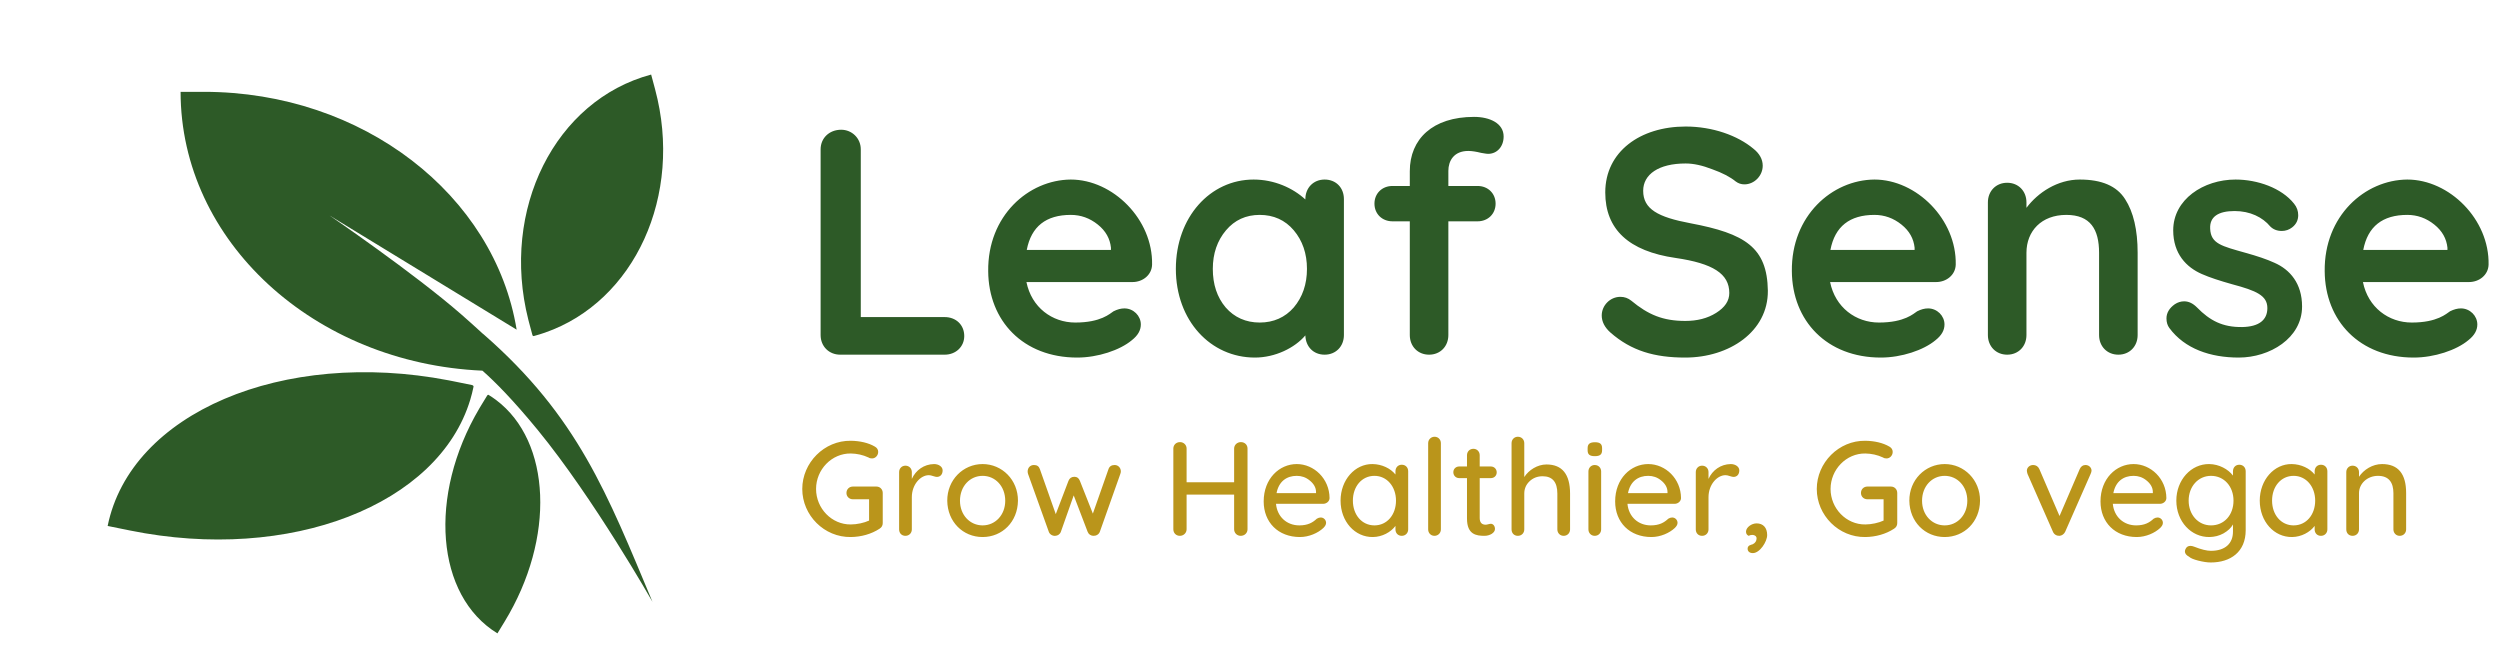
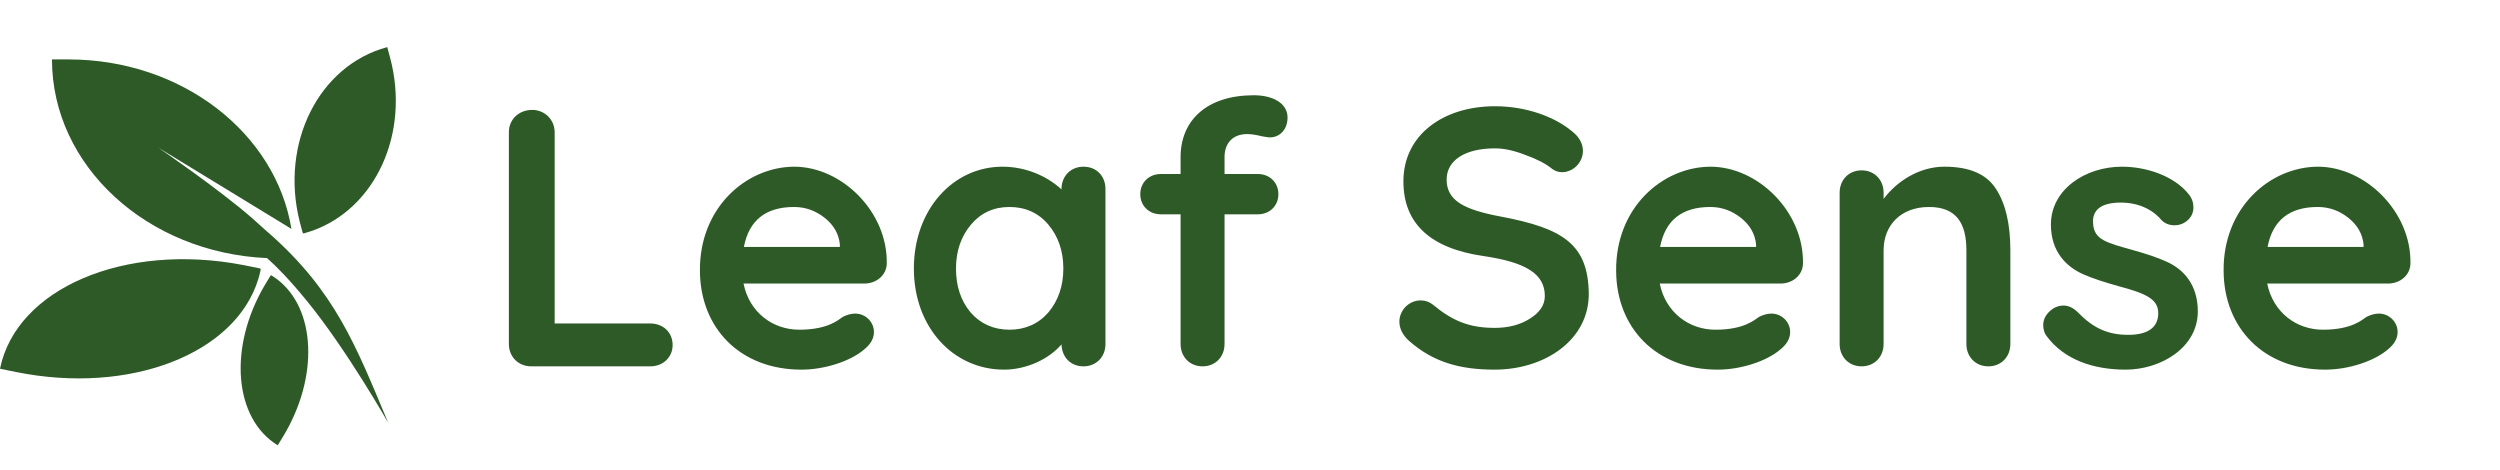
- <svg xmlns="http://www.w3.org/2000/svg" width="6224" height="1641" viewBox="0 0 6224 1641" fill="none">
-   <path d="M1213.03 984.494C1213.86 983.126 1215.33 982.499 1216.3 983.093C1222.27 986.738 1228.04 990.619 1233.6 994.725L1235.22 995.93C1372.26 1098.9 1383.22 1339.6 1256.11 1547.84L1238.41 1576.84C1084.83 1483.08 1065.3 1234.26 1192.98 1017.5L1194.48 1014.95C1195.77 1012.79 1197.07 1010.63 1198.38 1008.48L1213.03 984.494ZM507.543 228.639C903.875 228.687 1231.74 486.018 1286.23 820.749L820.416 536.463C820.672 536.638 1031.06 680.317 1148.29 782.614C1165.64 797.756 1183.46 813.78 1201.55 830.437C1202.47 831.089 1203.36 831.797 1204.24 832.56C1439.11 1037.79 1511.81 1229.44 1624.45 1498.37C1624.32 1498.14 1478.56 1241.14 1338.96 1070.75C1278.19 996.57 1232.88 950.819 1201.09 922.801C782.536 904.414 449.611 600.661 449.61 228.639H507.543ZM268 1309.42C325.106 1028.39 703.619 867.542 1116.71 946.835C1120.82 947.623 1124.93 948.434 1129.04 949.27L1174.84 958.576C1177.45 959.107 1179.27 960.976 1178.91 962.75C1176.7 973.632 1174.01 984.333 1170.84 994.846C1092 1256.77 722.554 1401.75 323.364 1320.67L268 1309.42ZM1630.9 222.191C1630.9 222.215 1630.91 222.238 1630.92 222.261C1701.7 486.549 1579.54 750.963 1356.44 828.2C1347.48 831.3 1338.37 834.098 1329.09 836.583C1327.58 836.988 1325.98 835.915 1325.52 834.186L1317.39 803.863C1316.66 801.141 1315.95 798.419 1315.26 795.697C1245.95 521.789 1381.62 249.776 1621.09 185.607L1630.9 222.191Z" fill="#2D5A27" />
-   <path d="M2400.6 836.6C2400.6 863 2379.8 883 2351.8 883H2091.8C2063.8 883 2043 862.2 2043 834.2V371.8C2043 343.8 2064.6 323 2094.2 323C2120.6 323 2143 343.8 2143 371.8V789.4H2351.8C2379.8 789.4 2400.6 808.6 2400.6 836.6ZM2819.42 702.2H2555.42C2568.22 765.4 2619.42 803 2677.02 803C2741.02 803 2763.42 780.6 2772.22 775C2781.82 770.2 2790.62 767.8 2799.42 767.8C2821.82 767.8 2840.22 786.2 2840.22 807.8C2840.22 822.2 2833.02 835 2817.82 847C2788.22 871.8 2733.02 890.2 2681.82 890.2C2547.42 890.2 2461.02 799 2460.22 675C2458.62 537.4 2560.22 447.8 2665.82 447C2770.62 447 2870.62 546.2 2868.22 659C2867.42 684.6 2845.02 702.2 2819.42 702.2ZM2556.22 622.2H2765.82V616.6C2763.42 594.2 2753.02 575 2733.02 559C2713.02 543 2690.62 535 2665.82 535C2604.22 535 2567.42 563.8 2556.22 622.2ZM3345.81 495.8V834.2C3345.81 862.2 3325.81 883 3297.81 883C3269.81 883 3250.61 863 3249.81 835C3223.41 866.2 3174.61 890.2 3124.21 890.2C3013.81 890.2 2927.41 798.2 2927.41 669.4C2927.41 540.6 3013.01 447 3121.01 447C3172.21 447 3218.61 467.8 3249.81 496.6V495.8C3249.81 467.8 3269.81 447 3297.81 447C3325.81 447 3345.81 467 3345.81 495.8ZM3253.81 669.4C3253.81 631 3242.61 599 3221.01 573.4C3199.41 547.8 3170.61 535 3136.21 535C3101.81 535 3073.81 547.8 3052.21 573.4C3030.61 599 3019.41 631 3019.41 669.4C3019.41 707.8 3029.81 739.8 3051.41 765.4C3073.01 790.2 3101.81 803 3136.21 803C3170.61 803 3199.41 790.2 3221.01 765.4C3242.61 739.8 3253.81 707.8 3253.81 669.4ZM3605.84 425.4V463H3678.64C3704.24 463 3723.44 481.4 3723.44 507C3723.44 532.6 3704.24 551 3678.64 551H3605.84V834.2C3605.84 862.2 3585.84 883 3557.84 883C3529.84 883 3509.84 862.2 3509.84 834.2V551H3466.64C3441.04 551 3421.84 532.6 3421.84 507C3421.84 481.4 3441.04 463 3466.64 463H3509.84V426.2C3509.84 346.2 3566.64 291 3669.84 291C3709.04 291 3743.44 307 3743.44 339.8C3743.44 365.4 3726.64 383 3705.04 383C3699.44 383 3693.84 381.4 3687.44 380.6C3674.64 377.4 3664.24 375.8 3655.44 375.8C3619.44 375.8 3605.84 400.6 3605.84 425.4ZM4009.26 827.8C3994.86 815 3987.66 800.6 3987.66 785.4C3987.66 760.6 4008.46 739 4034.06 739C4044.46 739 4053.26 742.2 4061.26 748.6C4103.66 783.8 4140.46 799 4195.66 799C4225.26 799 4250.86 792.6 4272.46 779C4294.06 765.4 4305.26 749.4 4305.26 729.4C4305.26 681.4 4264.46 655.8 4171.66 642.2C4054.86 625.4 3996.46 571 3996.46 479C3996.46 377.4 4083.66 315 4196.46 315C4263.66 315 4326.06 337.4 4365.26 370.2C4380.46 382.2 4388.46 396.6 4388.46 412.6C4388.46 437.4 4367.66 459 4342.86 459C4334.86 459 4327.66 456.6 4321.26 451.8C4307.66 440.6 4287.66 430.2 4262.86 421.4C4238.06 411.8 4216.46 407 4196.46 407C4129.26 407 4090.86 434.2 4090.86 475C4090.86 520.6 4127.66 540.6 4208.46 555.8C4344.46 581.4 4399.66 615.8 4401.26 723.8C4402.06 825.4 4305.26 890.2 4195.66 890.2C4118.86 890.2 4061.26 873.4 4009.26 827.8ZM4820.2 702.2H4556.2C4569 765.4 4620.2 803 4677.8 803C4741.8 803 4764.2 780.6 4773 775C4782.6 770.2 4791.4 767.8 4800.2 767.8C4822.6 767.8 4841 786.2 4841 807.8C4841 822.2 4833.8 835 4818.6 847C4789 871.8 4733.8 890.2 4682.6 890.2C4548.2 890.2 4461.8 799 4461 675C4459.4 537.4 4561 447.8 4666.6 447C4771.4 447 4871.4 546.2 4869 659C4868.2 684.6 4845.8 702.2 4820.2 702.2ZM4557 622.2H4766.6V616.6C4764.2 594.2 4753.8 575 4733.8 559C4713.8 543 4691.4 535 4666.6 535C4605 535 4568.2 563.8 4557 622.2ZM5321.86 629.4V834.2C5321.86 862.2 5301.86 883 5273.86 883C5245.86 883 5225.86 862.2 5225.86 834.2V629.4C5225.86 571 5204.26 535 5144.26 535C5082.66 535 5045.06 575 5045.06 629.4V834.2C5045.06 862.2 5025.06 883 4997.06 883C4969.06 883 4949.06 862.2 4949.06 834.2V503.8C4949.06 475.8 4969.06 455 4997.06 455C5025.06 455 5045.06 475.8 5045.06 503.8V517.4C5073.86 479 5122.66 447 5177.86 447C5232.26 447 5269.86 463 5290.66 495.8C5311.46 527.8 5321.86 572.6 5321.86 629.4ZM5393.63 792.6C5393.63 779 5400.83 767 5414.43 757.4C5421.63 752.6 5429.63 750.2 5437.63 750.2C5448.83 750.2 5459.23 755 5469.63 765.4C5501.63 798.2 5533.63 815 5582.43 814.2C5624.03 813.4 5644.83 796.6 5644.83 767C5644.83 735.8 5617.63 723.8 5557.63 707.8C5526.43 699 5501.63 691 5481.63 682.2C5443.23 665.4 5410.43 631.8 5410.43 573.4C5410.43 496.6 5485.63 447 5565.63 447C5620.03 447 5680.03 467.8 5711.23 507C5718.43 515.8 5721.63 525.4 5721.63 535.8C5721.63 547.8 5716.83 558.2 5706.43 566.2C5699.23 571.8 5690.43 575 5680.83 575C5668.83 575 5659.23 571 5652.03 563.8C5632.83 540.6 5601.63 525.4 5563.23 525.4C5522.43 525.4 5500.83 539.8 5502.43 569.4C5504.03 607 5531.23 612.6 5590.43 629.4C5619.23 637.4 5643.23 645.4 5662.43 654.2C5700.83 671 5731.23 705.4 5731.23 763C5731.23 842.2 5650.43 890.2 5573.62 890.2C5503.23 890.2 5439.23 868.6 5400.83 816.6C5396.03 810.2 5393.63 802.2 5393.63 792.6ZM6146.76 702.2H5882.76C5895.56 765.4 5946.76 803 6004.36 803C6068.36 803 6090.76 780.6 6099.56 775C6109.16 770.2 6117.96 767.8 6126.76 767.8C6149.16 767.8 6167.56 786.2 6167.56 807.8C6167.56 822.2 6160.36 835 6145.16 847C6115.56 871.8 6060.36 890.2 6009.16 890.2C5874.76 890.2 5788.36 799 5787.56 675C5785.96 537.4 5887.56 447.8 5993.16 447C6097.96 447 6197.96 546.2 6195.56 659C6194.76 684.6 6172.36 702.2 6146.76 702.2ZM5883.56 622.2H6093.16V616.6C6090.76 594.2 6080.36 575 6060.36 559C6040.36 543 6017.96 535 5993.16 535C5931.56 535 5894.76 563.8 5883.56 622.2Z" fill="#2D5A27" />
-   <path d="M2197.67 1227.33V1302.33C2197.67 1308.33 2195 1313 2189.67 1316.33C2169.33 1329.67 2144 1336.67 2118.33 1337C2052 1338 1997.33 1283 1997.33 1217.33C1997.33 1152 2052 1096.33 2118.33 1097.33C2140.67 1097.67 2162 1102.33 2178.33 1112C2183.67 1115 2186.33 1119.67 2186.33 1125C2186.33 1134 2179.33 1141.33 2171 1141.33C2167.67 1141.33 2164.67 1140.67 2162.33 1139C2148 1132.33 2133.33 1129.33 2118.33 1129C2070.67 1128.33 2031.67 1169 2031.67 1217.33C2031.67 1265.67 2070.67 1306.33 2118.33 1305.67C2133.33 1305.67 2151.67 1301.67 2163.67 1296V1243H2123.33C2114.33 1243 2107.33 1236.33 2107.33 1227.33C2107.33 1218 2114.33 1211.33 2123.33 1211.33H2182C2191 1211.33 2197.67 1218.33 2197.67 1227.33ZM2346.77 1171C2346.77 1181.67 2340.44 1187.33 2332.44 1187.33C2330.44 1187.33 2327.44 1186.67 2323.44 1185.33C2318.77 1183.67 2315.1 1183 2312.44 1183C2291.44 1183 2270.1 1206.67 2270.1 1237.67V1318C2270.1 1327 2263.44 1334 2254.1 1334C2244.77 1334 2238.44 1327.33 2238.44 1318V1175.33C2238.44 1166.33 2245.1 1159.33 2254.1 1159.33C2263.44 1159.33 2270.1 1166.33 2270.1 1175.33V1192.33C2279.77 1170.67 2300.44 1155.67 2325.44 1155.33C2337.1 1155.33 2346.77 1162 2346.77 1171ZM2446.3 1337C2397.3 1337 2358.97 1299 2358.3 1246.67C2357.97 1194.67 2397.97 1155.33 2446.3 1155.33C2494.64 1155.33 2534.64 1194.67 2534.3 1246.67C2533.64 1299 2495.3 1337 2446.3 1337ZM2446.3 1184.67C2414.97 1184.67 2389.97 1210.33 2389.97 1246.67C2389.97 1282.33 2414.97 1308 2446.3 1308C2477.64 1308 2502.64 1282.33 2502.64 1246.67C2502.64 1210.33 2477.64 1184.67 2446.3 1184.67ZM2790.45 1173.67C2790.45 1175.33 2790.12 1177.33 2789.12 1180L2738.12 1324C2735.45 1331 2728.45 1334.33 2721.45 1334C2715.45 1333.33 2710.45 1330.67 2707.79 1324L2673.12 1233.33L2641.12 1324C2638.79 1330.33 2633.12 1333.67 2627.45 1334C2620.79 1334.67 2613.45 1330.67 2611.12 1324L2559.45 1180C2558.79 1178 2558.45 1176 2558.45 1173.67C2558.45 1164.67 2564.79 1157.67 2574.12 1157.67C2581.79 1157.67 2586.45 1161 2588.79 1167.67L2628.45 1280L2660.12 1197C2662.79 1190.33 2667.79 1187 2674.79 1187C2681.45 1187 2685.79 1190.33 2688.45 1197L2720.79 1278.67L2759.79 1167.67C2762.12 1161 2767.45 1157.67 2775.12 1157.67C2783.45 1157.67 2790.45 1164.33 2790.45 1173.67ZM3105.82 1116.67V1317.67C3105.82 1327 3098.48 1334 3088.82 1334C3079.82 1334 3072.48 1327 3072.48 1317.67V1231.33H2954.15V1317.67C2954.15 1327 2946.48 1334 2937.48 1334C2927.82 1334 2921.15 1327 2921.15 1317.67V1116.67C2921.15 1107.67 2928.15 1100.67 2937.82 1100.67C2946.82 1100.67 2954.15 1107.67 2954.15 1116.67V1200.67H3072.48V1116.67C3072.48 1107.67 3080.15 1100.67 3089.15 1100.67C3098.82 1100.67 3105.82 1107.33 3105.82 1116.67ZM3294.07 1254.33H3176.73C3179.73 1286.67 3203.73 1308 3234.73 1308C3256.07 1308 3268.07 1301 3278.4 1291.33C3281.73 1289.33 3285.07 1288.33 3288.07 1288.33C3295.73 1288.33 3301.4 1294.67 3301.4 1301.67C3301.4 1306.33 3298.73 1310.33 3294.73 1314.33C3281.4 1327 3258.73 1337 3236.4 1337C3182.07 1337 3146.07 1300.33 3146.07 1248.33C3146.07 1191.67 3185.07 1155.33 3228.4 1155.33C3271.4 1155.33 3309.73 1191.67 3310.07 1240C3310.07 1248 3302.4 1254.33 3294.07 1254.33ZM3178.07 1227.67H3276.4V1225C3276.4 1213.33 3270.07 1203.67 3260.4 1196C3251.07 1188.33 3240.4 1184.67 3228.4 1184.67C3203.4 1184.67 3183.73 1198.33 3178.07 1227.67ZM3505.8 1173.33V1318C3505.8 1327 3499.14 1334 3489.8 1334C3480.47 1334 3474.14 1327.33 3474.14 1318V1309.33C3462.47 1325 3441.14 1336.67 3418.14 1337C3373.14 1337.67 3337.47 1298.33 3337.47 1246.33C3337.47 1194.67 3373.47 1154.67 3417.14 1155.33C3440.8 1155.67 3462.14 1166.33 3474.14 1181.33V1173.33C3474.14 1164 3480.47 1157 3489.8 1157C3499.14 1157 3505.8 1163.67 3505.8 1173.33ZM3475.47 1246.33C3475.47 1211.67 3453.14 1184.67 3421.8 1184.67C3390.47 1184.67 3368.14 1211 3368.14 1246.33C3368.14 1281.67 3390.47 1308 3421.8 1308C3453.14 1308 3475.47 1281.67 3475.47 1246.33ZM3571.22 1334C3562.22 1334 3555.56 1327 3555.56 1318V1103.33C3555.56 1094.33 3562.56 1087.33 3571.56 1087.33C3580.56 1087.33 3587.22 1094.33 3587.22 1103.33V1318C3587.22 1327 3580.22 1334 3571.22 1334ZM3711.55 1190.33H3683.88V1289.67C3683.88 1300.67 3688.88 1306.33 3698.88 1306.33C3701.88 1306.33 3708.55 1304 3711.55 1304C3717.22 1304 3721.88 1309.33 3721.88 1317C3721.88 1326.33 3709.22 1334 3695.88 1334C3675.55 1334 3652.22 1331 3652.22 1291V1190.33H3632.88C3624.55 1190.33 3618.22 1184 3618.22 1175.67C3618.22 1167.33 3624.55 1161.33 3632.88 1161.33H3652.22V1133.33C3652.22 1124.33 3658.88 1117.33 3668.22 1117.33C3677.22 1117.33 3683.88 1124.33 3683.88 1133.33V1161.33H3711.55C3719.88 1161.33 3726.22 1167.67 3726.22 1176C3726.22 1184.33 3719.88 1190.33 3711.55 1190.33ZM3908.84 1229V1318C3908.84 1327 3902.18 1334 3892.84 1334C3883.84 1334 3877.18 1327 3877.18 1318V1229C3877.18 1200 3864.84 1185.67 3840.51 1185.67C3827.51 1185.67 3816.51 1190 3807.84 1198.33C3799.18 1206.67 3794.84 1216.67 3794.84 1229V1318C3794.84 1327 3788.18 1334 3778.84 1334C3769.51 1334 3763.18 1327.33 3763.18 1318V1103.33C3763.18 1094.33 3769.84 1087.33 3778.84 1087.33C3788.18 1087.33 3794.84 1094.33 3794.84 1103.33V1187.67C3805.84 1170.33 3827.51 1156.33 3850.18 1156.33C3889.18 1156.33 3908.84 1180.67 3908.84 1229ZM3952.54 1121V1115.67C3952.54 1105 3958.54 1101 3970.88 1101C3983.21 1101 3988.54 1105.33 3988.54 1115.67V1121C3988.54 1131.67 3982.88 1135.67 3970.54 1135.67C3957.54 1135.67 3952.54 1131.33 3952.54 1121ZM3970.21 1334C3961.21 1334 3954.54 1327 3954.54 1318V1173.67C3954.54 1164.67 3961.21 1157.67 3970.21 1157.67C3979.54 1157.67 3986.21 1164.67 3986.21 1173.67V1318C3986.21 1327 3979.54 1334 3970.21 1334ZM4169.07 1254.33H4051.73C4054.73 1286.67 4078.73 1308 4109.73 1308C4131.07 1308 4143.07 1301 4153.4 1291.33C4156.73 1289.33 4160.07 1288.33 4163.07 1288.33C4170.73 1288.33 4176.4 1294.67 4176.4 1301.67C4176.4 1306.33 4173.73 1310.33 4169.73 1314.33C4156.4 1327 4133.73 1337 4111.4 1337C4057.07 1337 4021.07 1300.33 4021.07 1248.33C4021.07 1191.67 4060.07 1155.33 4103.4 1155.33C4146.4 1155.33 4184.73 1191.67 4185.07 1240C4185.07 1248 4177.4 1254.33 4169.07 1254.33ZM4053.07 1227.67H4151.4V1225C4151.4 1213.33 4145.07 1203.67 4135.4 1196C4126.07 1188.33 4115.4 1184.67 4103.4 1184.67C4078.4 1184.67 4058.73 1198.33 4053.07 1227.67ZM4330.17 1171C4330.17 1181.67 4323.84 1187.33 4315.84 1187.33C4313.84 1187.33 4310.84 1186.67 4306.84 1185.33C4302.17 1183.67 4298.5 1183 4295.84 1183C4274.84 1183 4253.5 1206.67 4253.5 1237.67V1318C4253.5 1327 4246.84 1334 4237.5 1334C4228.17 1334 4221.84 1327.33 4221.84 1318V1175.33C4221.84 1166.33 4228.5 1159.33 4237.5 1159.33C4246.84 1159.33 4253.5 1166.33 4253.5 1175.33V1192.33C4263.17 1170.67 4283.84 1155.67 4308.84 1155.33C4320.5 1155.33 4330.17 1162 4330.17 1171ZM4363.86 1377C4356.2 1377 4350.86 1373 4350.86 1366C4350.86 1357.33 4359.86 1356.33 4363.53 1355C4369.86 1352 4373.2 1346.67 4373.2 1340.33C4373.2 1335.33 4368.86 1331.67 4362.53 1331.67C4358.86 1331.67 4355.86 1332.67 4353.53 1334C4349.2 1332 4346.86 1329 4346.86 1323.33C4347.2 1312.67 4360.86 1303 4373.2 1303C4389.53 1303 4399.53 1313.67 4399.53 1332C4399.53 1348.67 4381.2 1377 4363.86 1377ZM4723.38 1227.33V1302.33C4723.38 1308.33 4720.72 1313 4715.38 1316.33C4695.05 1329.67 4669.72 1336.67 4644.05 1337C4577.72 1338 4523.05 1283 4523.05 1217.33C4523.05 1152 4577.72 1096.33 4644.05 1097.33C4666.38 1097.67 4687.72 1102.33 4704.05 1112C4709.38 1115 4712.05 1119.67 4712.05 1125C4712.05 1134 4705.05 1141.33 4696.72 1141.33C4693.38 1141.33 4690.38 1140.67 4688.05 1139C4673.72 1132.33 4659.05 1129.33 4644.05 1129C4596.38 1128.33 4557.38 1169 4557.38 1217.33C4557.38 1265.67 4596.38 1306.33 4644.05 1305.67C4659.05 1305.67 4677.38 1301.67 4689.38 1296V1243H4649.05C4640.05 1243 4633.05 1236.33 4633.05 1227.33C4633.05 1218 4640.05 1211.33 4649.05 1211.33H4707.72C4716.72 1211.33 4723.38 1218.33 4723.38 1227.33ZM4841.49 1337C4792.49 1337 4754.15 1299 4753.49 1246.67C4753.15 1194.67 4793.15 1155.33 4841.49 1155.33C4889.82 1155.33 4929.82 1194.67 4929.49 1246.67C4928.82 1299 4890.49 1337 4841.49 1337ZM4841.49 1184.67C4810.15 1184.67 4785.15 1210.33 4785.15 1246.67C4785.15 1282.33 4810.15 1308 4841.49 1308C4872.82 1308 4897.82 1282.33 4897.82 1246.67C4897.82 1210.33 4872.82 1184.67 4841.49 1184.67ZM5207.08 1171.67C5207.08 1173.67 5206.42 1176.33 5204.75 1180L5141.42 1324C5138.75 1329.67 5133.42 1333.33 5127.75 1334C5120.75 1334.33 5114.08 1331 5111.08 1324L5047.75 1180C5046.75 1176.67 5046.08 1174 5046.08 1171.67C5046.08 1164.67 5052.42 1157.67 5061.75 1157.67C5068.42 1157.67 5074.08 1161 5077.08 1167.67L5127.42 1284.67L5177.75 1167.67C5180.75 1161 5185.75 1157.67 5192.08 1157.67C5200.42 1157.67 5207.08 1164 5207.08 1171.67ZM5377.4 1254.33H5260.07C5263.07 1286.67 5287.07 1308 5318.07 1308C5339.4 1308 5351.4 1301 5361.73 1291.33C5365.07 1289.33 5368.4 1288.33 5371.4 1288.33C5379.07 1288.33 5384.73 1294.67 5384.73 1301.67C5384.73 1306.33 5382.07 1310.33 5378.07 1314.33C5364.73 1327 5342.07 1337 5319.73 1337C5265.4 1337 5229.4 1300.33 5229.4 1248.33C5229.4 1191.67 5268.4 1155.33 5311.73 1155.33C5354.73 1155.33 5393.07 1191.67 5393.4 1240C5393.4 1248 5385.73 1254.33 5377.4 1254.33ZM5261.4 1227.67H5359.73V1225C5359.73 1213.33 5353.4 1203.67 5343.73 1196C5334.4 1188.33 5323.73 1184.67 5311.73 1184.67C5286.73 1184.67 5267.07 1198.33 5261.4 1227.67ZM5590.87 1173.33V1320C5590.87 1374.33 5552.87 1400.33 5503.87 1400.33C5494.87 1400.33 5484.53 1398.67 5472.53 1395.67C5460.87 1392.67 5453.2 1389.33 5449.87 1386C5442.87 1382.33 5439.53 1378 5439.53 1372.67C5439.53 1371.33 5439.87 1369.67 5440.87 1367.33C5443.2 1361.67 5447.53 1359 5453.2 1359C5456.2 1359 5459.2 1359.67 5462.53 1361C5480.2 1368 5494.2 1371.33 5504.2 1371.33C5539.87 1371.33 5559.2 1353 5559.2 1323.67V1305.67C5554.53 1314.33 5546.53 1321.67 5535.53 1328C5524.53 1334 5513.2 1336.67 5500.87 1337C5455.2 1337.67 5418.2 1298.33 5418.2 1246.33C5418.2 1194.67 5455.2 1154.67 5500.2 1155.33C5524.53 1155.67 5547.2 1168 5559.2 1184V1173.33C5559.2 1164 5565.53 1157 5574.87 1157C5584.2 1157 5590.87 1163.67 5590.87 1173.33ZM5560.53 1246.33C5560.53 1211 5537.2 1184.67 5504.53 1184.67C5472.53 1184.67 5448.87 1211.33 5448.87 1246.33C5448.87 1281.33 5472.53 1308 5504.53 1308C5537.2 1308 5560.53 1282.33 5560.53 1246.33ZM5794.22 1173.33V1318C5794.22 1327 5787.55 1334 5778.22 1334C5768.88 1334 5762.55 1327.33 5762.55 1318V1309.33C5750.88 1325 5729.55 1336.67 5706.55 1337C5661.55 1337.67 5625.88 1298.33 5625.88 1246.33C5625.88 1194.67 5661.88 1154.67 5705.55 1155.33C5729.22 1155.67 5750.55 1166.33 5762.55 1181.33V1173.33C5762.55 1164 5768.88 1157 5778.22 1157C5787.55 1157 5794.22 1163.67 5794.22 1173.33ZM5763.88 1246.33C5763.88 1211.67 5741.55 1184.67 5710.22 1184.67C5678.88 1184.67 5656.55 1211 5656.55 1246.33C5656.55 1281.67 5678.88 1308 5710.22 1308C5741.55 1308 5763.88 1281.67 5763.88 1246.33ZM5990.3 1227.33V1318C5990.3 1327 5983.64 1334 5974.3 1334C5965.3 1334 5958.64 1327 5958.64 1318V1227.67C5958.64 1201.33 5947.3 1184.67 5920.3 1184.67C5893.3 1184.67 5872.97 1204.33 5872.97 1227.67V1318C5872.97 1327 5866.3 1334 5856.97 1334C5847.64 1334 5841.3 1327.33 5841.3 1318V1175.33C5841.3 1166.33 5847.97 1159.33 5856.97 1159.33C5866.3 1159.33 5872.97 1166.33 5872.97 1175.33V1187C5884.64 1169.33 5906.64 1155.33 5930.3 1155.33C5970.3 1155.33 5990.3 1179.33 5990.3 1227.33Z" fill="#BA951B" />
+ <svg xmlns="http://www.w3.org/2000/svg" width="8735" height="1641" viewBox="0 0 8735 1641" fill="none">
+   <path d="M945.027 963.494C945.862 962.126 947.328 961.499 948.302 962.093C954.272 965.738 960.039 969.619 965.601 973.725L967.218 974.93C1104.26 1077.9 1115.22 1318.6 988.107 1526.84L970.405 1555.84C816.833 1462.08 797.298 1213.26 924.976 996.497L926.484 993.948C927.77 991.788 929.069 989.632 930.384 987.479L945.027 963.494ZM239.543 207.639C635.875 207.687 963.735 465.018 1018.23 799.749L552.416 515.463C552.672 515.638 763.059 659.317 880.285 761.614C897.637 776.756 915.458 792.78 933.552 809.437C934.467 810.089 935.364 810.797 936.237 811.56C1171.11 1016.79 1243.81 1208.44 1356.45 1477.37C1356.32 1477.14 1210.56 1220.14 1070.96 1049.75C1010.19 975.57 964.881 929.819 933.091 901.801C514.536 883.414 181.611 579.661 181.61 207.639H239.543ZM0 1288.42C57.106 1007.39 435.619 846.542 848.712 925.835C852.817 926.623 856.926 927.434 861.037 928.27L906.837 937.576C909.449 938.107 911.274 939.976 910.913 941.75C908.702 952.632 906.005 963.333 902.841 973.846C823.997 1235.77 454.554 1380.75 55.364 1299.67L0 1288.42ZM1362.9 201.191C1362.9 201.215 1362.91 201.238 1362.92 201.261C1433.7 465.549 1311.54 729.963 1088.44 807.2C1079.48 810.3 1070.37 813.098 1061.09 815.583C1059.58 815.988 1057.98 814.915 1057.52 813.186L1049.39 782.863C1048.66 780.141 1047.95 777.419 1047.26 774.697C977.95 500.789 1113.62 228.776 1353.09 164.607L1362.9 201.191Z" fill="#2D5A27" />
+   <path d="M2350.16 1205.76C2350.16 1248 2316.88 1280 2272.08 1280H1856.08C1811.28 1280 1778 1246.72 1778 1201.92V462.08C1778 417.28 1812.56 384 1859.92 384C1902.16 384 1938 417.28 1938 462.08V1130.24H2272.08C2316.88 1130.24 2350.16 1160.96 2350.16 1205.76ZM3020.27 990.72H2597.87C2618.35 1091.84 2700.27 1152 2792.43 1152C2894.83 1152 2930.67 1116.16 2944.75 1107.2C2960.11 1099.52 2974.19 1095.68 2988.27 1095.68C3024.11 1095.68 3053.55 1125.12 3053.55 1159.68C3053.55 1182.72 3042.03 1203.2 3017.71 1222.4C2970.35 1262.08 2882.03 1291.52 2800.11 1291.52C2585.07 1291.52 2446.83 1145.6 2445.55 947.2C2442.99 727.04 2605.55 583.68 2774.51 582.4C2942.19 582.4 3102.19 741.12 3098.35 921.6C3097.07 962.56 3061.23 990.72 3020.27 990.72ZM2599.15 862.72H2934.51V853.76C2930.67 817.92 2914.03 787.2 2882.03 761.6C2850.03 736 2814.19 723.2 2774.51 723.2C2675.95 723.2 2617.07 769.28 2599.15 862.72ZM3862.49 660.48V1201.92C3862.49 1246.72 3830.49 1280 3785.69 1280C3740.89 1280 3710.17 1248 3708.89 1203.2C3666.65 1253.12 3588.57 1291.52 3507.93 1291.52C3331.29 1291.52 3193.05 1144.32 3193.05 938.24C3193.05 732.16 3330.01 582.4 3502.81 582.4C3584.73 582.4 3658.97 615.68 3708.89 661.76V660.48C3708.89 615.68 3740.89 582.4 3785.69 582.4C3830.49 582.4 3862.49 614.4 3862.49 660.48ZM3715.29 938.24C3715.29 876.8 3697.37 825.6 3662.81 784.64C3628.25 743.68 3582.17 723.2 3527.13 723.2C3472.09 723.2 3427.29 743.68 3392.73 784.64C3358.17 825.6 3340.25 876.8 3340.25 938.24C3340.25 999.68 3356.89 1050.88 3391.45 1091.84C3426.01 1131.52 3472.09 1152 3527.13 1152C3582.17 1152 3628.25 1131.52 3662.81 1091.84C3697.37 1050.88 3715.29 999.68 3715.29 938.24ZM4278.55 547.84V608H4395.03C4435.99 608 4466.71 637.44 4466.71 678.4C4466.71 719.36 4435.99 748.8 4395.03 748.8H4278.55V1201.92C4278.55 1246.72 4246.55 1280 4201.75 1280C4156.95 1280 4124.95 1246.72 4124.95 1201.92V748.8H4055.83C4014.87 748.8 3984.15 719.36 3984.15 678.4C3984.15 637.44 4014.87 608 4055.83 608H4124.95V549.12C4124.95 421.12 4215.83 332.8 4380.95 332.8C4443.67 332.8 4498.71 358.4 4498.71 410.88C4498.71 451.84 4471.83 480 4437.27 480C4428.31 480 4419.35 477.44 4409.11 476.16C4388.63 471.04 4371.99 468.48 4357.91 468.48C4300.31 468.48 4278.55 508.16 4278.55 547.84ZM4924.01 1191.68C4900.97 1171.2 4889.45 1148.16 4889.45 1123.84C4889.45 1084.16 4922.73 1049.6 4963.69 1049.6C4980.33 1049.6 4994.41 1054.72 5007.21 1064.96C5075.05 1121.28 5133.93 1145.6 5222.25 1145.6C5269.61 1145.6 5310.57 1135.36 5345.13 1113.6C5379.69 1091.84 5397.61 1066.24 5397.61 1034.24C5397.61 957.44 5332.33 916.48 5183.85 894.72C4996.97 867.84 4903.53 780.8 4903.53 633.6C4903.53 471.04 5043.05 371.2 5223.53 371.2C5331.05 371.2 5430.89 407.04 5493.61 459.52C5517.93 478.72 5530.73 501.76 5530.73 527.36C5530.73 567.04 5497.45 601.6 5457.77 601.6C5444.97 601.6 5433.45 597.76 5423.21 590.08C5401.45 572.16 5369.45 555.52 5329.77 541.44C5290.09 526.08 5255.53 518.4 5223.53 518.4C5116.01 518.4 5054.57 561.92 5054.57 627.2C5054.57 700.16 5113.45 732.16 5242.73 756.48C5460.33 797.44 5548.65 852.48 5551.21 1025.28C5552.49 1187.84 5397.61 1291.52 5222.25 1291.52C5099.37 1291.52 5007.21 1264.64 4924.01 1191.68ZM6221.52 990.72H5799.12C5819.6 1091.84 5901.52 1152 5993.68 1152C6096.08 1152 6131.92 1116.16 6146 1107.2C6161.36 1099.52 6175.44 1095.68 6189.52 1095.68C6225.36 1095.68 6254.8 1125.12 6254.8 1159.68C6254.8 1182.72 6243.28 1203.2 6218.96 1222.4C6171.6 1262.08 6083.28 1291.52 6001.36 1291.52C5786.32 1291.52 5648.08 1145.6 5646.8 947.2C5644.24 727.04 5806.8 583.68 5975.76 582.4C6143.44 582.4 6303.44 741.12 6299.6 921.6C6298.32 962.56 6262.48 990.72 6221.52 990.72ZM5800.4 862.72H6135.76V853.76C6131.92 817.92 6115.28 787.2 6083.28 761.6C6051.28 736 6015.44 723.2 5975.76 723.2C5877.2 723.2 5818.32 769.28 5800.4 862.72ZM7024.18 874.24V1201.92C7024.18 1246.72 6992.18 1280 6947.38 1280C6902.58 1280 6870.58 1246.72 6870.58 1201.92V874.24C6870.58 780.8 6836.02 723.2 6740.02 723.2C6641.46 723.2 6581.3 787.2 6581.3 874.24V1201.92C6581.3 1246.72 6549.3 1280 6504.5 1280C6459.7 1280 6427.7 1246.72 6427.7 1201.92V673.28C6427.7 628.48 6459.7 595.2 6504.5 595.2C6549.3 595.2 6581.3 628.48 6581.3 673.28V695.04C6627.38 633.6 6705.46 582.4 6793.78 582.4C6880.82 582.4 6940.98 608 6974.26 660.48C7007.54 711.68 7024.18 783.36 7024.18 874.24ZM7139 1135.36C7139 1113.6 7150.52 1094.4 7172.28 1079.04C7183.8 1071.36 7196.6 1067.52 7209.4 1067.52C7227.32 1067.52 7243.96 1075.2 7260.6 1091.84C7311.8 1144.32 7363 1171.2 7441.08 1169.92C7507.64 1168.64 7540.92 1141.76 7540.92 1094.4C7540.92 1044.48 7497.4 1025.28 7401.4 999.68C7351.48 985.6 7311.8 972.8 7279.8 958.72C7218.36 931.84 7165.88 878.08 7165.88 784.64C7165.88 661.76 7286.2 582.4 7414.2 582.4C7501.24 582.4 7597.24 615.68 7647.16 678.4C7658.68 692.48 7663.8 707.84 7663.8 724.48C7663.8 743.68 7656.12 760.32 7639.48 773.12C7627.96 782.08 7613.88 787.2 7598.52 787.2C7579.32 787.2 7563.96 780.8 7552.44 769.28C7521.72 732.16 7471.8 707.84 7410.36 707.84C7345.08 707.84 7310.52 730.88 7313.08 778.24C7315.64 838.4 7359.16 847.36 7453.88 874.24C7499.96 887.04 7538.36 899.84 7569.08 913.92C7630.52 940.8 7679.16 995.84 7679.16 1088C7679.16 1214.72 7549.88 1291.52 7427 1291.52C7314.36 1291.52 7211.96 1256.96 7150.52 1173.76C7142.84 1163.52 7139 1150.72 7139 1135.36ZM8344.02 990.72H7921.62C7942.1 1091.84 8024.02 1152 8116.18 1152C8218.58 1152 8254.42 1116.16 8268.5 1107.2C8283.86 1099.52 8297.94 1095.68 8312.02 1095.68C8347.86 1095.68 8377.3 1125.12 8377.3 1159.68C8377.3 1182.72 8365.78 1203.2 8341.46 1222.4C8294.1 1262.08 8205.78 1291.52 8123.86 1291.52C7908.82 1291.52 7770.58 1145.6 7769.3 947.2C7766.74 727.04 7929.3 583.68 8098.26 582.4C8265.94 582.4 8425.94 741.12 8422.1 921.6C8420.82 962.56 8384.98 990.72 8344.02 990.72ZM7922.9 862.72H8258.26V853.76C8254.42 817.92 8237.78 787.2 8205.78 761.6C8173.78 736 8137.94 723.2 8098.26 723.2C7999.7 723.2 7940.82 769.28 7922.9 862.72Z" fill="#2D5A27" />
</svg>
